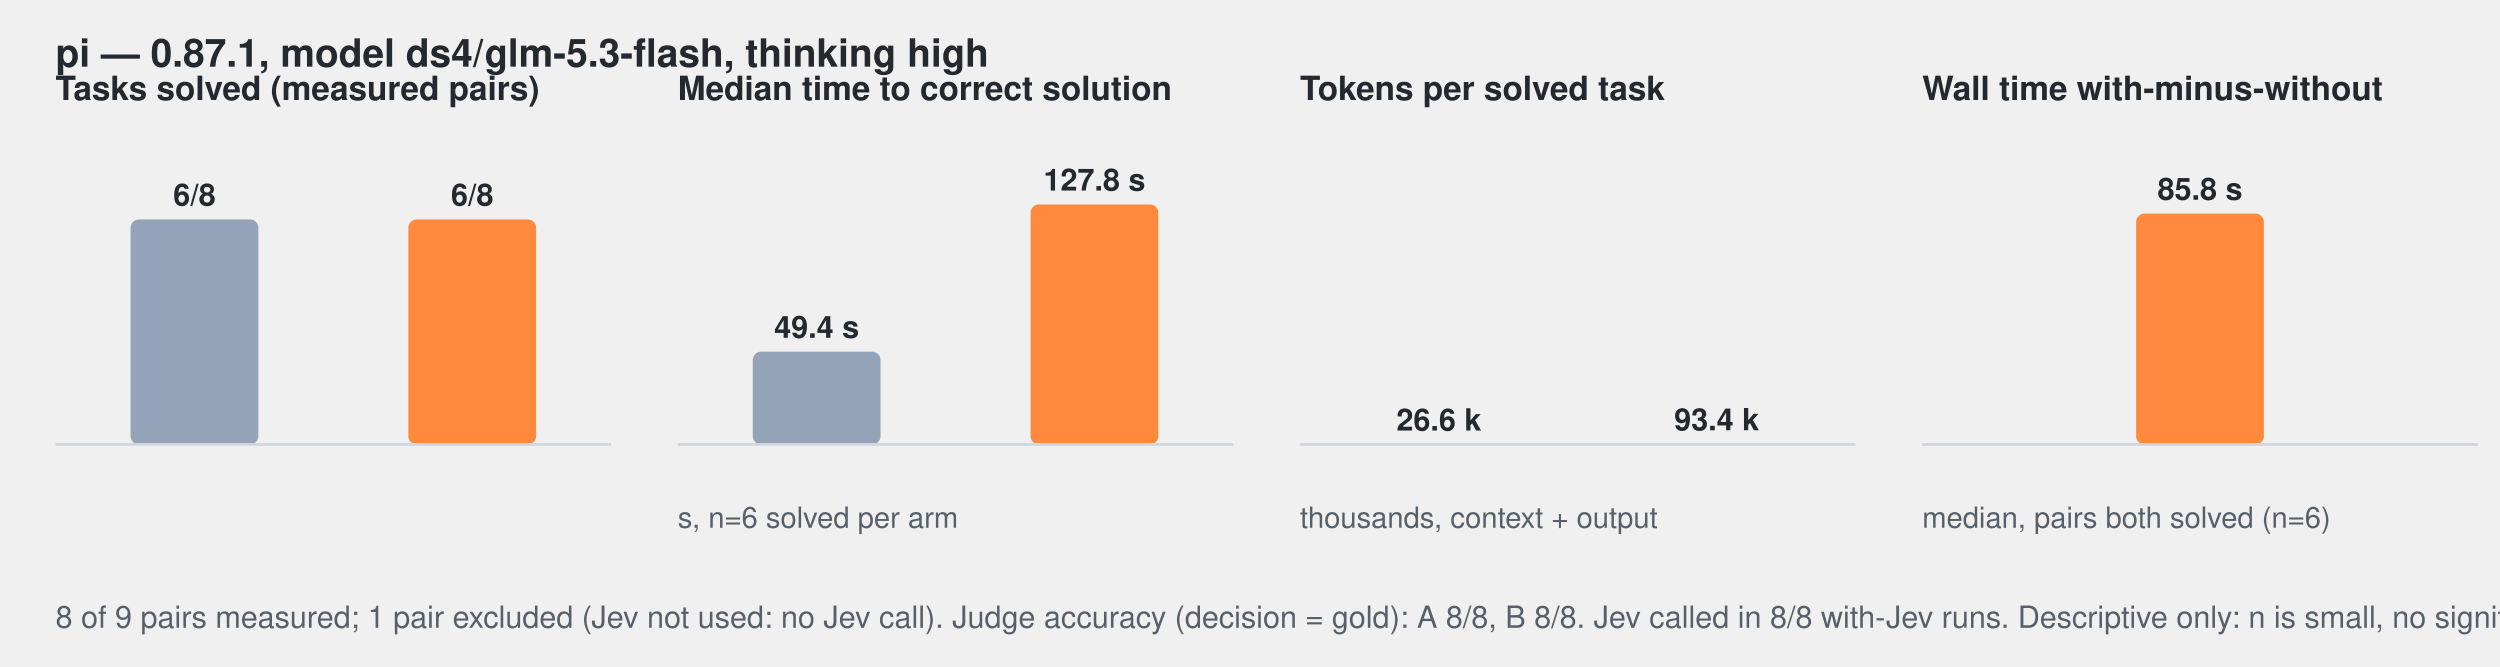
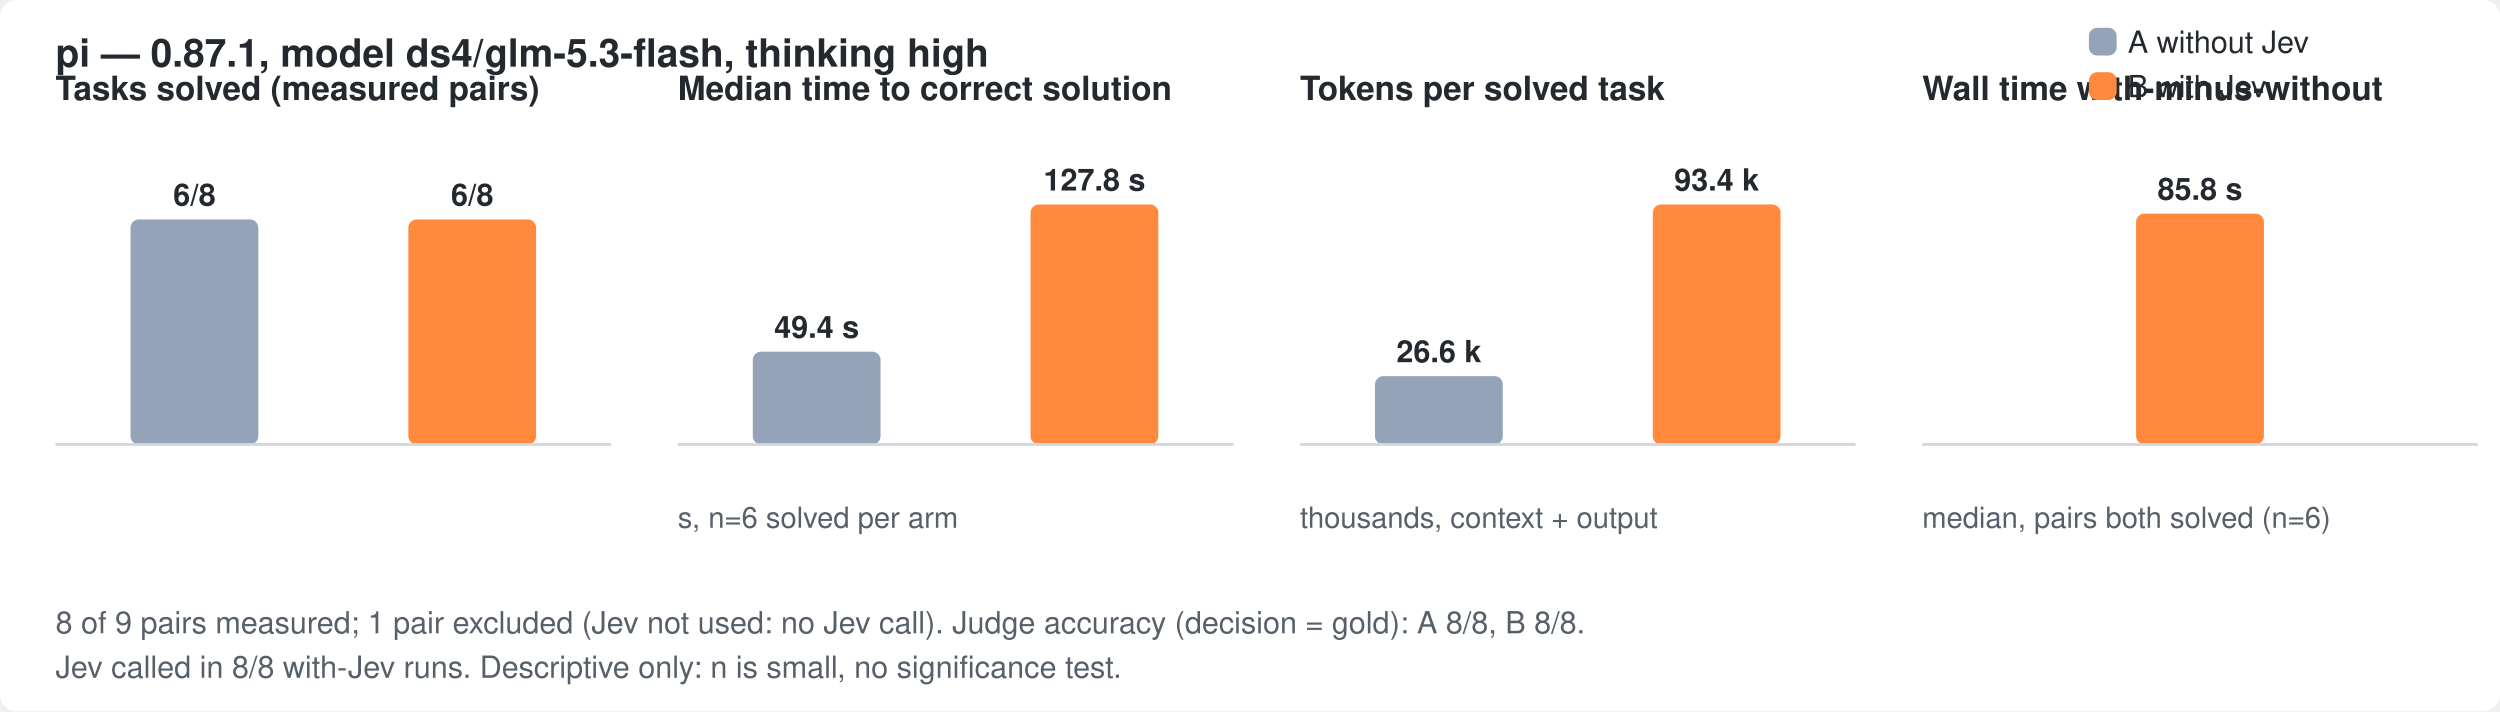
- <svg xmlns="http://www.w3.org/2000/svg" width="900" height="240" viewBox="0 0 900 240" role="img" aria-label="Agent outcomes: pi: 8 of 9 pairs measured; 1 pair excluded (Jev not used: no Jev call). Judge accuracy (decision = gold): A 8/8, B 8/8. Jev called in 8/8 with-Jev runs. Descriptive only: n is small, no significance test.">
+ <svg xmlns="http://www.w3.org/2000/svg" width="900" height="256" viewBox="0 0 900 256" role="img" aria-label="Agent outcomes: pi: 8 of 9 pairs measured; 1 pair excluded (Jev not used: no Jev call). Judge accuracy (decision = gold): A 8/8, B 8/8. Jev called in 8/8 with-Jev runs. Descriptive only: n is small, no significance test.">
+   <rect width="100%" height="100%" fill="#ffffff" rx="6" />
  <text x="20.0" y="24.0" font-family="-apple-system,Segoe UI,Helvetica,Arial,sans-serif" font-size="14" fill="#24292f" text-anchor="start" font-weight="700">pi — 0.87.1, model ds4/glm-5.3-flash, thinking high</text>
  <text x="20.0" y="36.0" font-family="-apple-system,Segoe UI,Helvetica,Arial,sans-serif" font-size="12" fill="#24292f" text-anchor="start" font-weight="600">Tasks solved (measured pairs)</text>
  <rect x="47.0" y="79.0" width="46.0" height="81.0" rx="3" fill="#94a3b8" />
  <text x="70.0" y="74.0" font-family="-apple-system,Segoe UI,Helvetica,Arial,sans-serif" font-size="11" fill="#24292f" text-anchor="middle" font-weight="600">6/8</text>
  <rect x="147.0" y="79.0" width="46.0" height="81.0" rx="3" fill="#ff8a3d" />
  <text x="170.0" y="74.0" font-family="-apple-system,Segoe UI,Helvetica,Arial,sans-serif" font-size="11" fill="#24292f" text-anchor="middle" font-weight="600">6/8</text>
  <line x1="20.0" y1="160.0" x2="220.0" y2="160.0" stroke="#d0d7de" stroke-width="1" />
  <text x="244.0" y="36.0" font-family="-apple-system,Segoe UI,Helvetica,Arial,sans-serif" font-size="12" fill="#24292f" text-anchor="start" font-weight="600">Median time to correct solution</text>
  <text x="244.0" y="190.0" font-family="-apple-system,Segoe UI,Helvetica,Arial,sans-serif" font-size="10.5" fill="#57606a" text-anchor="start" font-weight="normal">s, n=6 solved per arm</text>
  <rect x="271.0" y="126.6" width="46.0" height="33.4" rx="3" fill="#94a3b8" />
  <text x="294.0" y="121.6" font-family="-apple-system,Segoe UI,Helvetica,Arial,sans-serif" font-size="11" fill="#24292f" text-anchor="middle" font-weight="600">49.4 s</text>
  <rect x="371.0" y="73.6" width="46.0" height="86.4" rx="3" fill="#ff8a3d" />
  <text x="394.0" y="68.6" font-family="-apple-system,Segoe UI,Helvetica,Arial,sans-serif" font-size="11" fill="#24292f" text-anchor="middle" font-weight="600">127.8 s</text>
  <line x1="244.0" y1="160.0" x2="444.0" y2="160.0" stroke="#d0d7de" stroke-width="1" />
  <text x="468.0" y="36.0" font-family="-apple-system,Segoe UI,Helvetica,Arial,sans-serif" font-size="12" fill="#24292f" text-anchor="start" font-weight="600">Tokens per solved task</text>
  <text x="468.0" y="190.0" font-family="-apple-system,Segoe UI,Helvetica,Arial,sans-serif" font-size="10.5" fill="#57606a" text-anchor="start" font-weight="normal">thousands, context + output</text>
-   <rect x="495.0" y="160.0" width="46.0" height="0.0" rx="3" fill="#94a3b8" />
-   <text x="518.0" y="155.0" font-family="-apple-system,Segoe UI,Helvetica,Arial,sans-serif" font-size="11" fill="#24292f" text-anchor="middle" font-weight="600">26.6 k</text>
-   <rect x="595.0" y="159.9" width="46.0" height="0.1" rx="3" fill="#ff8a3d" />
-   <text x="618.0" y="154.9" font-family="-apple-system,Segoe UI,Helvetica,Arial,sans-serif" font-size="11" fill="#24292f" text-anchor="middle" font-weight="600">93.4 k</text>
+   <rect x="495.0" y="135.4" width="46.0" height="24.6" rx="3" fill="#94a3b8" />
+   <text x="518.0" y="130.4" font-family="-apple-system,Segoe UI,Helvetica,Arial,sans-serif" font-size="11" fill="#24292f" text-anchor="middle" font-weight="600">26.6 k</text>
+   <rect x="595.0" y="73.6" width="46.0" height="86.4" rx="3" fill="#ff8a3d" />
+   <text x="618.0" y="68.6" font-family="-apple-system,Segoe UI,Helvetica,Arial,sans-serif" font-size="11" fill="#24292f" text-anchor="middle" font-weight="600">93.4 k</text>
  <line x1="468.0" y1="160.0" x2="668.0" y2="160.0" stroke="#d0d7de" stroke-width="1" />
  <text x="692.0" y="36.0" font-family="-apple-system,Segoe UI,Helvetica,Arial,sans-serif" font-size="12" fill="#24292f" text-anchor="start" font-weight="600">Wall time with-minus-without</text>
  <text x="692.0" y="190.0" font-family="-apple-system,Segoe UI,Helvetica,Arial,sans-serif" font-size="10.5" fill="#57606a" text-anchor="start" font-weight="normal">median, pairs both solved (n=6)</text>
  <rect x="769.0" y="76.9" width="46.0" height="83.1" rx="3" fill="#ff8a3d" />
  <text x="792.0" y="71.9" font-family="-apple-system,Segoe UI,Helvetica,Arial,sans-serif" font-size="11" fill="#24292f" text-anchor="middle" font-weight="600">85.8 s</text>
  <line x1="692.0" y1="160.0" x2="892.0" y2="160.0" stroke="#d0d7de" stroke-width="1" />
-   <rect x="916.0" y="54.0" width="12.0" height="12.0" rx="3" fill="#94a3b8" />
-   <text x="933.0" y="64.0" font-family="-apple-system,Segoe UI,Helvetica,Arial,sans-serif" font-size="11" fill="#24292f" text-anchor="start" font-weight="normal">A without Jev</text>
-   <rect x="916.0" y="74.0" width="12.0" height="12.0" rx="3" fill="#ff8a3d" />
-   <text x="933.0" y="84.0" font-family="-apple-system,Segoe UI,Helvetica,Arial,sans-serif" font-size="11" fill="#24292f" text-anchor="start" font-weight="normal">B with Jev</text>
-   <text x="20.0" y="226.0" font-family="-apple-system,Segoe UI,Helvetica,Arial,sans-serif" font-size="11" fill="#57606a" text-anchor="start" font-weight="normal">8 of 9 pairs measured; 1 pair excluded (Jev not used: no Jev call). Judge accuracy (decision = gold): A 8/8, B 8/8. Jev called in 8/8 with-Jev runs. Descriptive only: n is small, no significance test.</text>
+   <rect x="752.0" y="10.0" width="10.0" height="10.0" rx="3" fill="#94a3b8" />
+   <text x="766.0" y="19.0" font-family="-apple-system,Segoe UI,Helvetica,Arial,sans-serif" font-size="11" fill="#24292f" text-anchor="start" font-weight="normal">A without Jev</text>
+   <rect x="752.0" y="26.0" width="10.0" height="10.0" rx="3" fill="#ff8a3d" />
+   <text x="766.0" y="35.0" font-family="-apple-system,Segoe UI,Helvetica,Arial,sans-serif" font-size="11" fill="#24292f" text-anchor="start" font-weight="normal">B with Jev</text>
+   <text x="20.0" y="228.0" font-family="-apple-system,Segoe UI,Helvetica,Arial,sans-serif" font-size="11" fill="#57606a" text-anchor="start" font-weight="normal">8 of 9 pairs measured; 1 pair excluded (Jev not used: no Jev call). Judge accuracy (decision = gold): A 8/8, B 8/8.</text>
+   <text x="20.0" y="244.0" font-family="-apple-system,Segoe UI,Helvetica,Arial,sans-serif" font-size="11" fill="#57606a" text-anchor="start" font-weight="normal">Jev called in 8/8 with-Jev runs. Descriptive only: n is small, no significance test.</text>
</svg>
